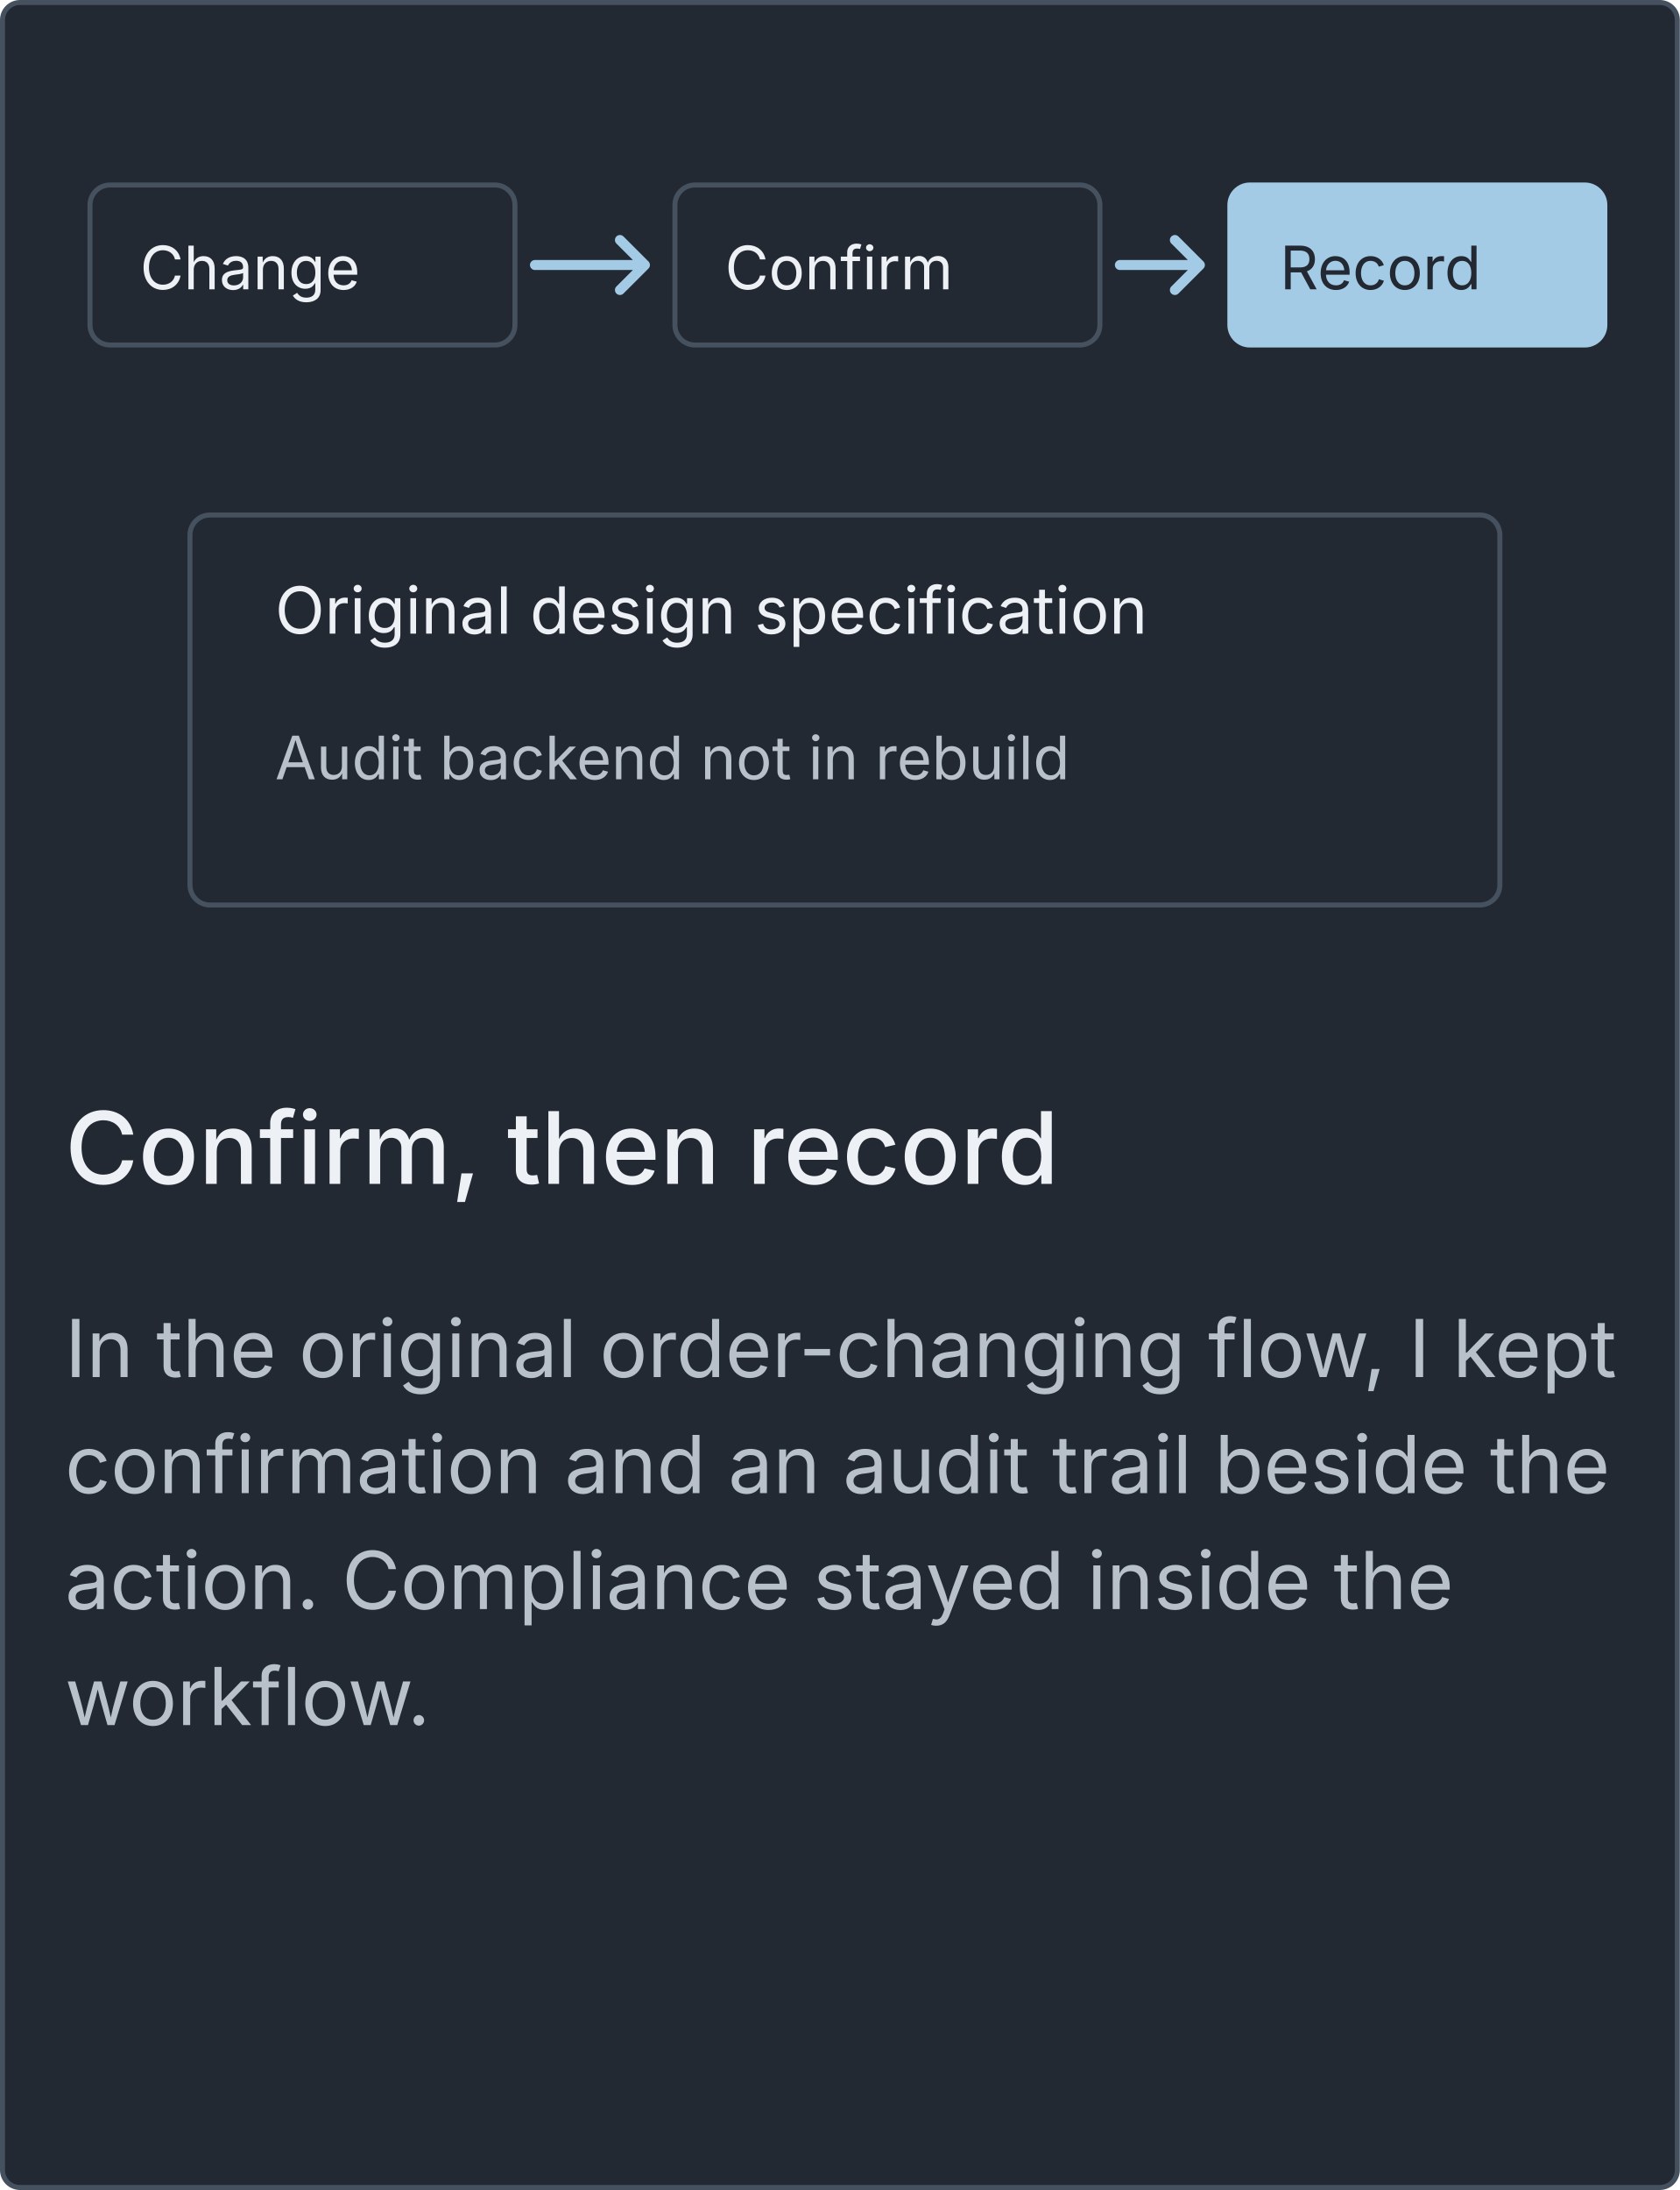
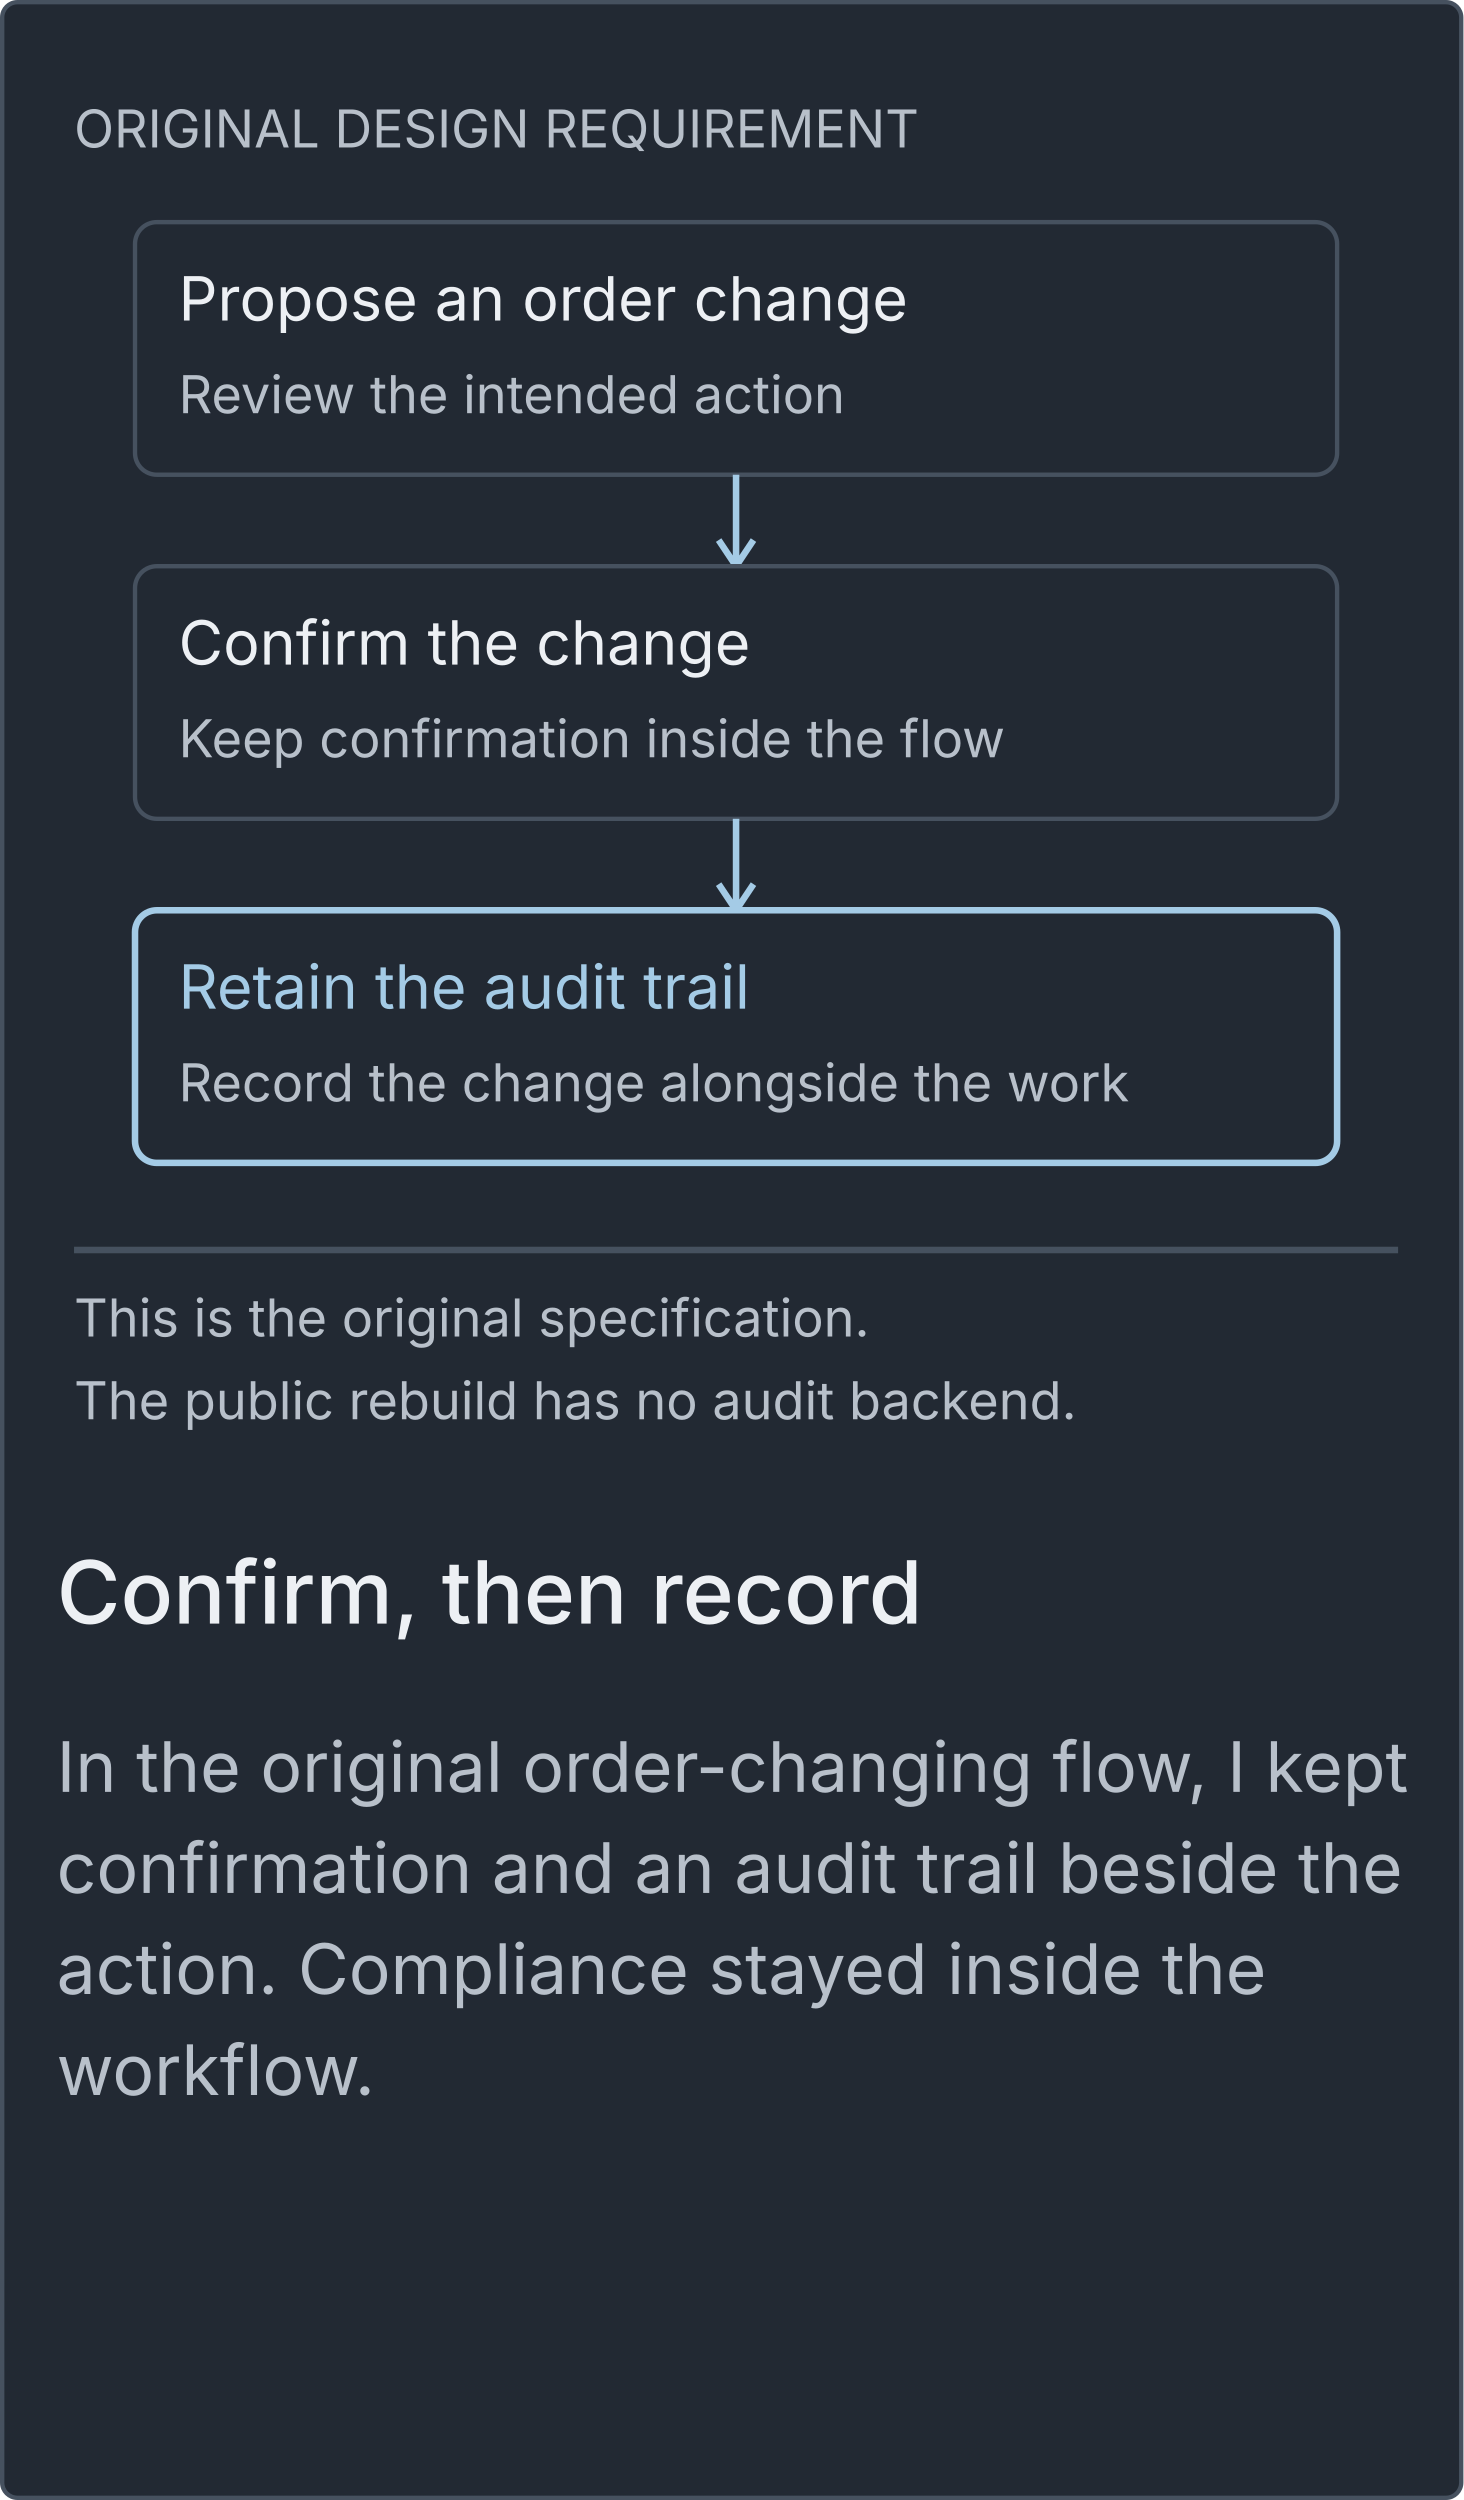
- <svg xmlns="http://www.w3.org/2000/svg" width="336" height="438" viewBox="0 0 336 438" fill="none">
-   <rect x="0.5" y="0.5" width="335" height="437" rx="3.5" fill="#222933" />
-   <rect x="0.5" y="0.5" width="335" height="437" rx="3.5" stroke="#46515F" />
-   <path d="M99 37H22C19.791 37 18 38.791 18 41V65C18 67.209 19.791 69 22 69H99C101.209 69 103 67.209 103 65V41C103 38.791 101.209 37 99 37Z" fill="#222933" stroke="#46515F" />
-   <text fill="#EDF0F4" style="white-space: pre" xml:space="preserve" font-family="Inter" font-size="12" letter-spacing="0em">
-     <tspan x="28" y="57.864">Change</tspan>
+ <svg xmlns="http://www.w3.org/2000/svg" width="336" height="574" viewBox="0 0 336 574" fill="none">
+   <rect x="0.5" y="0.5" width="335" height="573" rx="3.5" fill="#222933" />
+   <rect x="0.5" y="0.5" width="335" height="573" rx="3.5" stroke="#46515F" />
+   <text fill="#B8C0CA" style="white-space: pre" xml:space="preserve" font-family="Inter" font-size="12" letter-spacing="0em">
+     <tspan x="17" y="33.864">ORIGINAL DESIGN REQUIREMENT</tspan>
  </text>
-   <path d="M107 53H129M124 58L129 53L124 48" stroke="#A4CBE6" stroke-width="2" stroke-linecap="round" stroke-linejoin="round" />
-   <path d="M216 37H139C136.791 37 135 38.791 135 41V65C135 67.209 136.791 69 139 69H216C218.209 69 220 67.209 220 65V41C220 38.791 218.209 37 216 37Z" fill="#222933" stroke="#46515F" />
-   <text fill="#EDF0F4" style="white-space: pre" xml:space="preserve" font-family="Inter" font-size="12" letter-spacing="0em">
-     <tspan x="145" y="57.864">Confirm</tspan>
-   </text>
-   <path d="M224 53H240M235 58L240 53L235 48" stroke="#A4CBE6" stroke-width="2" stroke-linecap="round" stroke-linejoin="round" />
-   <path d="M317 37H250C247.791 37 246 38.791 246 41V65C246 67.209 247.791 69 250 69H317C319.209 69 321 67.209 321 65V41C321 38.791 319.209 37 317 37Z" fill="#A4CBE6" stroke="#A4CBE6" />
-   <text fill="#222933" style="white-space: pre" xml:space="preserve" font-family="Inter" font-size="12" letter-spacing="0em">
-     <tspan x="256" y="57.864">Record</tspan>
-   </text>
-   <path d="M296 103H42C39.791 103 38 104.791 38 107V177C38 179.209 39.791 181 42 181H296C298.209 181 300 179.209 300 177V107C300 104.791 298.209 103 296 103Z" fill="#222933" stroke="#46515F" />
-   <text fill="#EDF0F4" style="white-space: pre" xml:space="preserve" font-family="Inter" font-size="13" letter-spacing="0em">
-     <tspan x="55" y="126.727">Original design specification</tspan>
+   <path d="M302 51H36C33.239 51 31 53.239 31 56V104C31 106.761 33.239 109 36 109H302C304.761 109 307 106.761 307 104V56C307 53.239 304.761 51 302 51Z" fill="#222933" stroke="#46515F" />
+   <text fill="#EDF0F4" style="white-space: pre" xml:space="preserve" font-family="Inter" font-size="14" letter-spacing="0em">
+     <tspan x="41" y="73.591">Propose an order change</tspan>
  </text>
  <text fill="#B8C0CA" style="white-space: pre" xml:space="preserve" font-family="Inter" font-size="12" letter-spacing="0em">
-     <tspan x="55" y="155.864">Audit backend not in rebuild</tspan>
+     <tspan x="41" y="94.864">Review the intended action</tspan>
+   </text>
+   <path d="M169 109V130M173 124L169 130L165 124" stroke="#A4CBE6" stroke-width="1.5" stroke-linejoin="round" />
+   <path d="M302 130H36C33.239 130 31 132.239 31 135V183C31 185.761 33.239 188 36 188H302C304.761 188 307 185.761 307 183V135C307 132.239 304.761 130 302 130Z" fill="#222933" stroke="#46515F" />
+   <text fill="#EDF0F4" style="white-space: pre" xml:space="preserve" font-family="Inter" font-size="14" letter-spacing="0em">
+     <tspan x="41" y="152.591">Confirm the change</tspan>
+   </text>
+   <text fill="#B8C0CA" style="white-space: pre" xml:space="preserve" font-family="Inter" font-size="12" letter-spacing="0em">
+     <tspan x="41" y="173.864">Keep confirmation inside the flow</tspan>
+   </text>
+   <path d="M169 188V209M173 203L169 209L165 203" stroke="#A4CBE6" stroke-width="1.5" stroke-linejoin="round" />
+   <path d="M302 209H36C33.239 209 31 211.239 31 214V262C31 264.761 33.239 267 36 267H302C304.761 267 307 264.761 307 262V214C307 211.239 304.761 209 302 209Z" fill="#222933" stroke="#A4CBE6" stroke-width="1.5" />
+   <text fill="#A4CBE6" style="white-space: pre" xml:space="preserve" font-family="Inter" font-size="14" letter-spacing="0em">
+     <tspan x="41" y="231.591">Retain the audit trail</tspan>
+   </text>
+   <text fill="#B8C0CA" style="white-space: pre" xml:space="preserve" font-family="Inter" font-size="12" letter-spacing="0em">
+     <tspan x="41" y="252.864">Record the change alongside the work</tspan>
+   </text>
+   <path d="M17 287H321" stroke="#46515F" stroke-width="1.5" stroke-linejoin="round" />
+   <text fill="#B8C0CA" style="white-space: pre" xml:space="preserve" font-family="Inter" font-size="12" letter-spacing="0em">
+     <tspan x="17" y="306.864">This is the original specification.</tspan>
+   </text>
+   <text fill="#B8C0CA" style="white-space: pre" xml:space="preserve" font-family="Inter" font-size="12" letter-spacing="0em">
+     <tspan x="17" y="325.864">The public rebuild has no audit backend.</tspan>
  </text>
  <text fill="#EDF0F4" style="white-space: pre" xml:space="preserve" font-family="Inter" font-size="20" font-weight="500" letter-spacing="0em">
-     <tspan x="13" y="236.773">Confirm, then record</tspan>
+     <tspan x="13" y="372.773">Confirm, then record</tspan>
  </text>
  <text fill="#B8C0CA" style="white-space: pre" xml:space="preserve" font-family="Inter" font-size="16" letter-spacing="0em">
-     <tspan x="13" y="275.418">In the original order-changing flow, I kept </tspan>
-     <tspan x="13" y="298.618">confirmation and an audit trail beside the </tspan>
-     <tspan x="13" y="321.818">action. Compliance stayed inside the </tspan>
-     <tspan x="13" y="345.018">workflow.</tspan>
+     <tspan x="13" y="411.418">In the original order-changing flow, I kept </tspan>
+     <tspan x="13" y="434.618">confirmation and an audit trail beside the </tspan>
+     <tspan x="13" y="457.818">action. Compliance stayed inside the </tspan>
+     <tspan x="13" y="481.018">workflow.</tspan>
  </text>
</svg>
